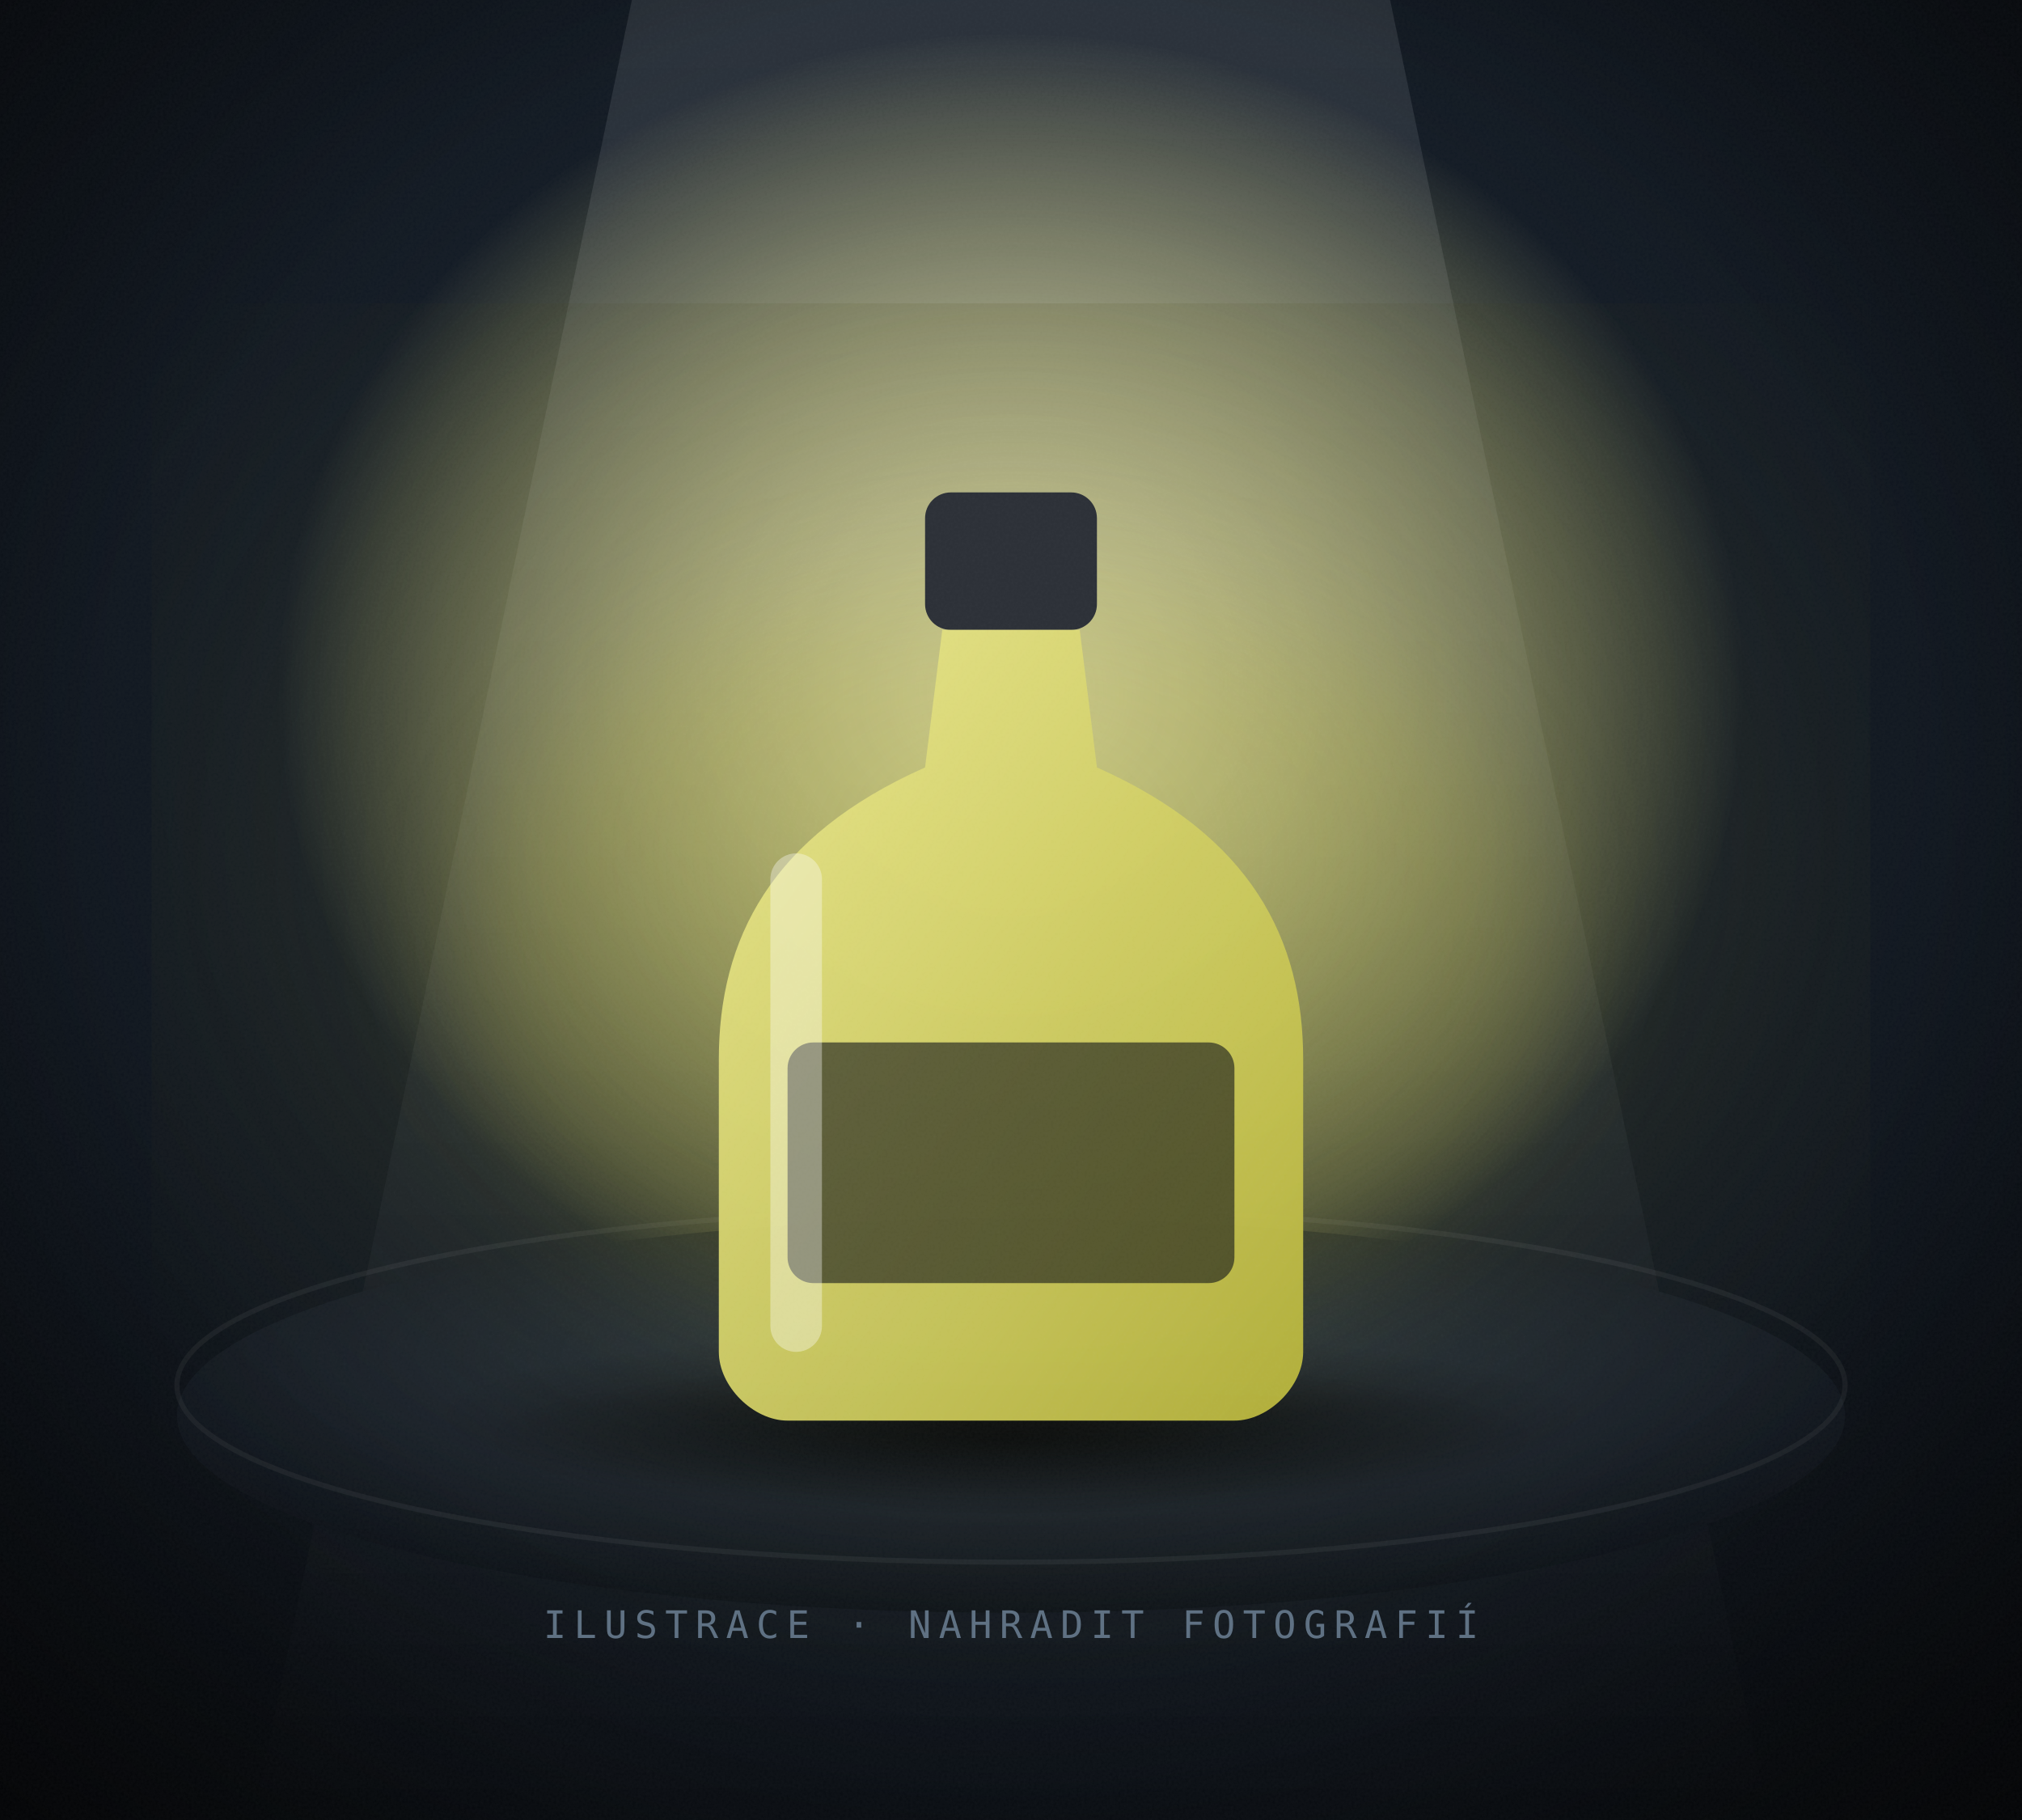
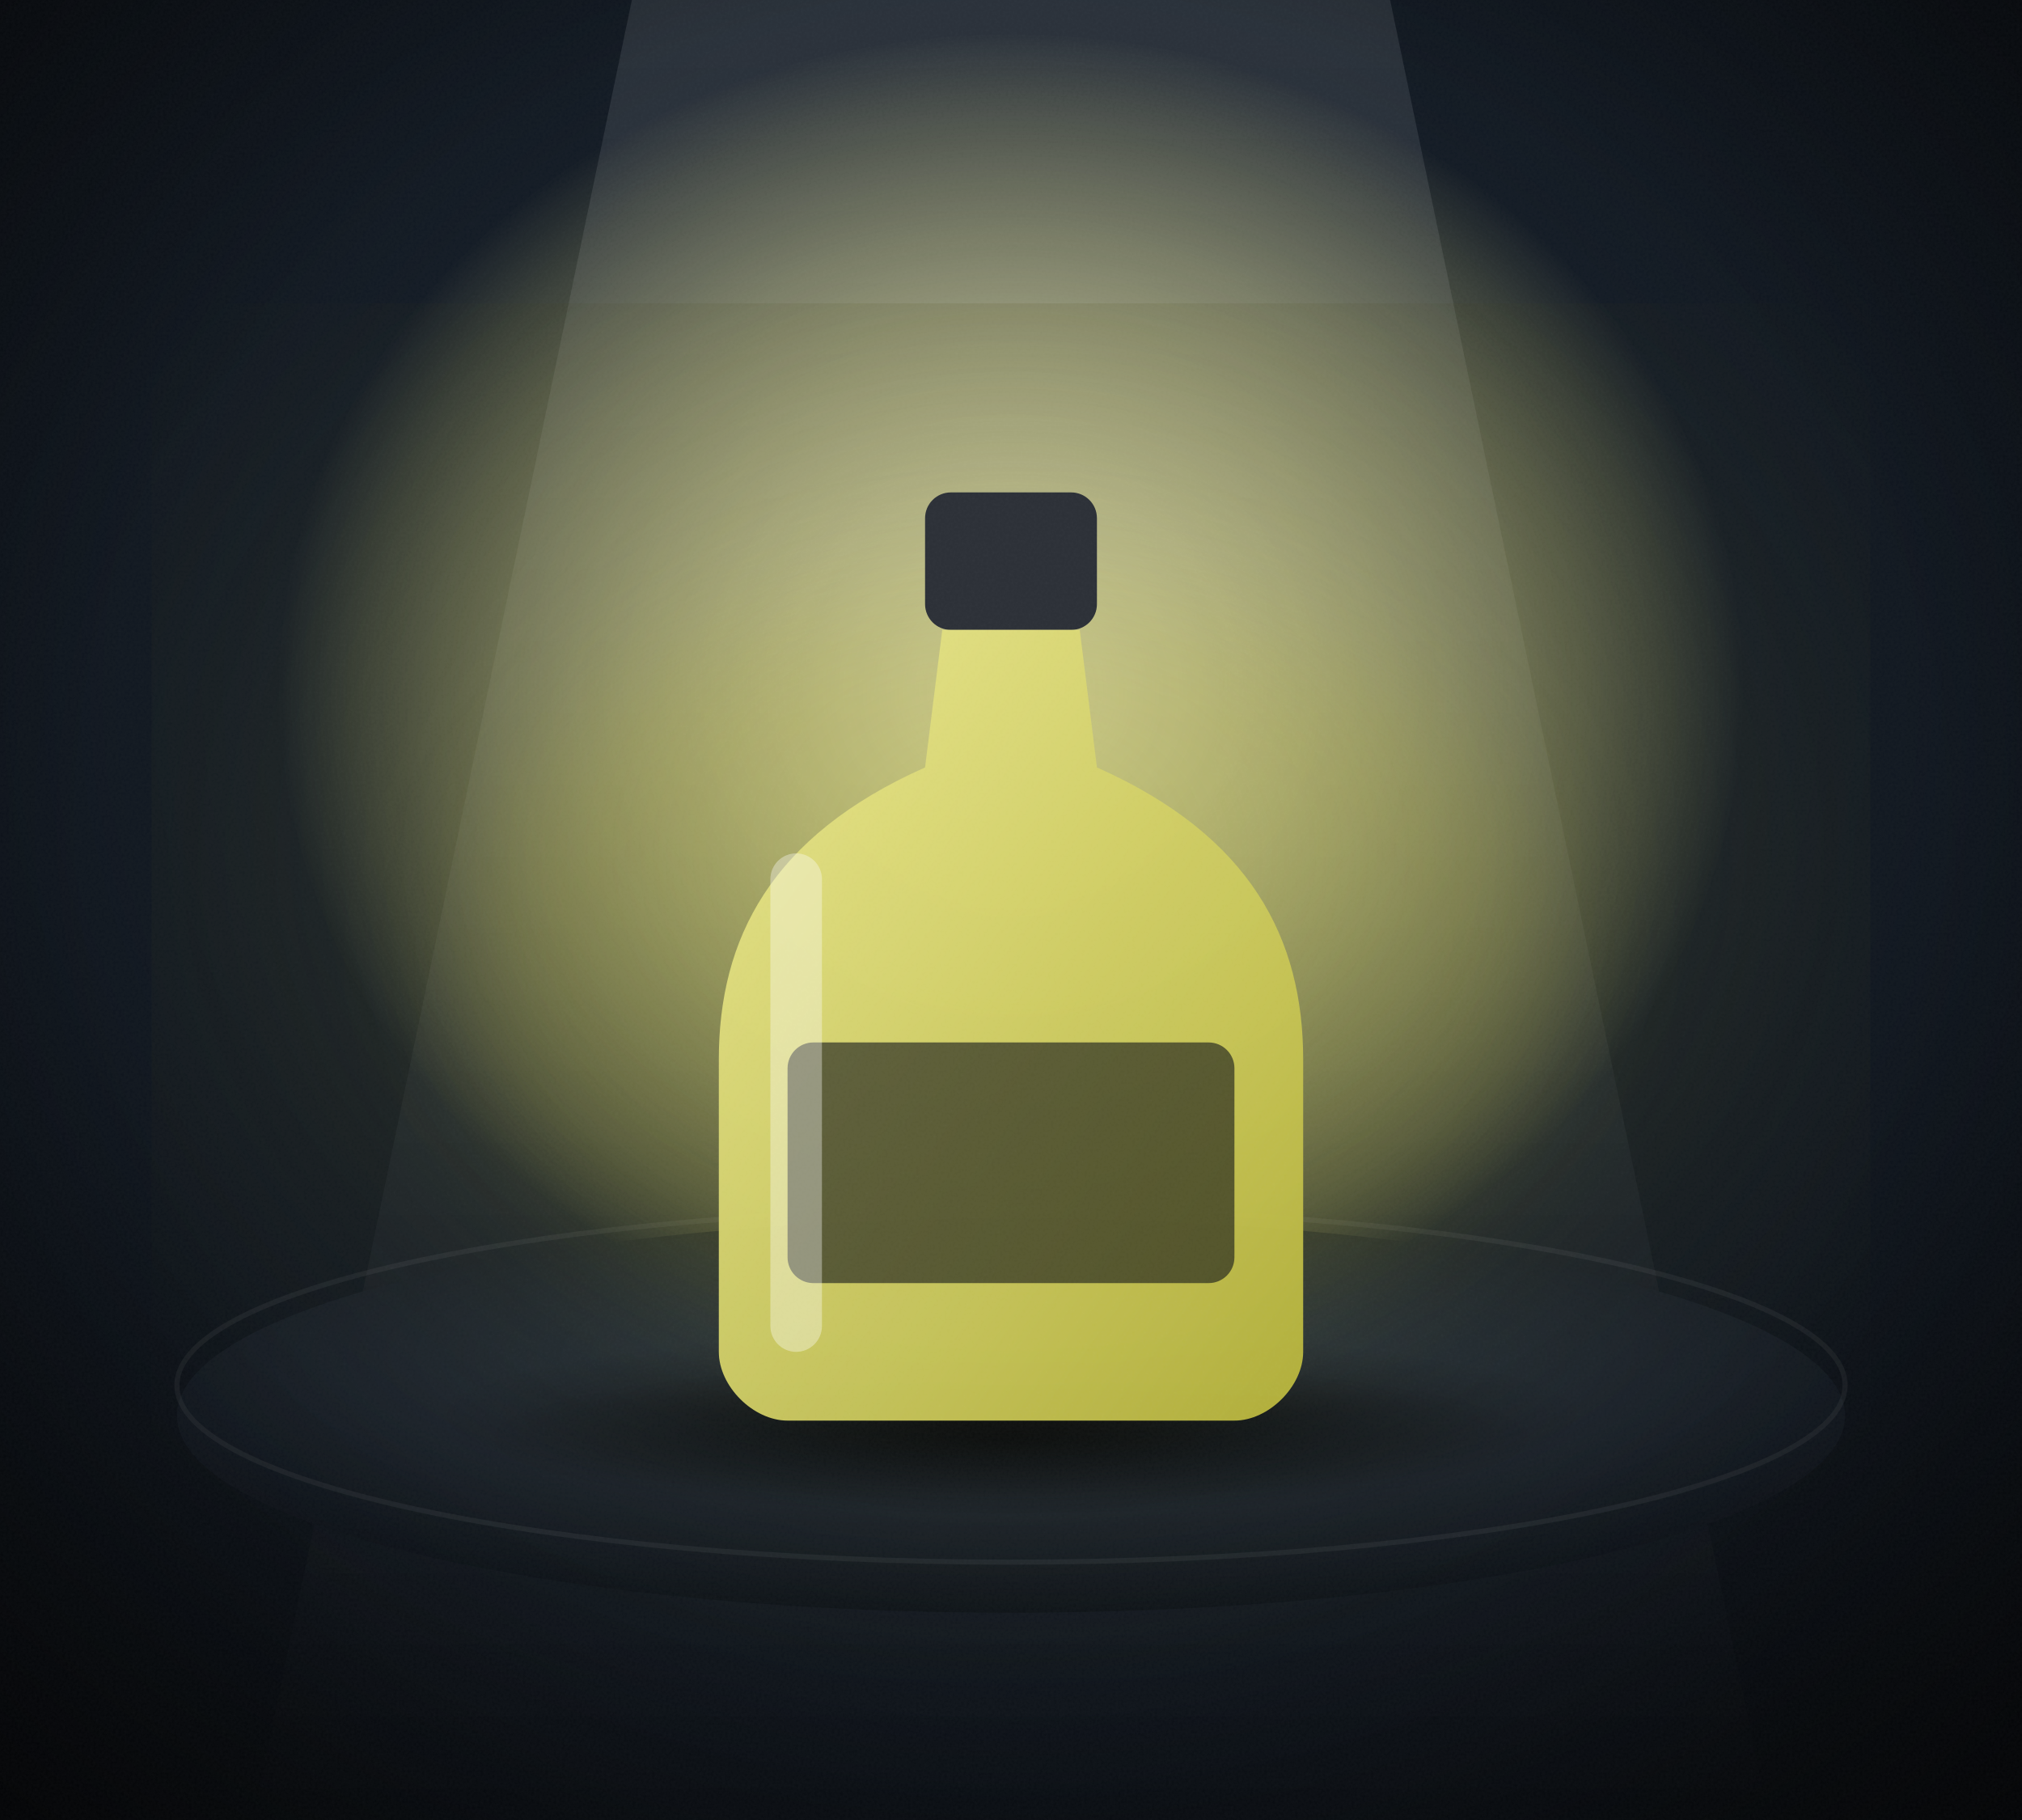
<svg xmlns="http://www.w3.org/2000/svg" viewBox="0 0 800 720" width="800" height="720">
  <defs>
    <radialGradient id="bg-olive-oil" cx="50%" cy="38%" r="80%">
      <stop offset="0%" stop-color="#b8b53a" stop-opacity="0.28" />
      <stop offset="45%" stop-color="#121a24" />
      <stop offset="100%" stop-color="#06080b" />
    </radialGradient>
    <linearGradient id="beam-olive-oil" x1="0" y1="0" x2="0" y2="1">
      <stop offset="0%" stop-color="#ffffff" stop-opacity="0.10" />
      <stop offset="100%" stop-color="#ffffff" stop-opacity="0" />
    </linearGradient>
    <radialGradient id="slab-olive-oil" cx="50%" cy="35%" r="65%">
      <stop offset="0%" stop-color="#2a3644" />
      <stop offset="70%" stop-color="#151c25" />
      <stop offset="100%" stop-color="#0c1117" />
    </radialGradient>
    <radialGradient id="shadow-olive-oil" cx="50%" cy="50%" r="50%">
      <stop offset="0%" stop-color="#000" stop-opacity="0.65" />
      <stop offset="100%" stop-color="#000" stop-opacity="0" />
    </radialGradient>
    <radialGradient id="vig-olive-oil" cx="50%" cy="45%" r="75%">
      <stop offset="60%" stop-color="#000" stop-opacity="0" />
      <stop offset="100%" stop-color="#000" stop-opacity="0.55" />
    </radialGradient>
    <filter id="grain-olive-oil">
      <feTurbulence type="fractalNoise" baseFrequency="0.9" numOctaves="2" stitchTiles="stitch" />
      <feColorMatrix values="0 0 0 0 1  0 0 0 0 1  0 0 0 0 1  0 0 0 0.05 0" />
    </filter>
    <filter id="soft-olive-oil" x="-20%" y="-20%" width="140%" height="140%">
      <feGaussianBlur stdDeviation="22" />
    </filter>
  </defs>
  <rect width="800" height="720" fill="url(#bg-olive-oil)" />
  <path d="M250,0 L550,0 L700,720 L100,720 Z" fill="url(#beam-olive-oil)" />
  <ellipse cx="400" cy="560" rx="330" ry="78" fill="url(#slab-olive-oil)" />
  <ellipse cx="400" cy="548" rx="330" ry="70" fill="none" stroke="#ffffff" stroke-opacity="0.06" stroke-width="2" />
  <ellipse cx="400" cy="560" rx="230" ry="34" fill="url(#shadow-olive-oil)" />
  <ellipse cx="400" cy="380" rx="220" ry="150" fill="#b8b53a" opacity="0.18" filter="url(#soft-olive-oil)" />
  <svg x="60" y="120" width="680" height="544" viewBox="0 0 200 160" class="" aria-hidden="true">
    <defs>
      <radialGradient id="goilb8b53abg" cx="50%" cy="40%" r="70%">
        <stop offset="0%" stop-color="#b8b53a" stop-opacity="0.35" />
        <stop offset="100%" stop-color="#0a0d12" stop-opacity="0" />
      </radialGradient>
      <linearGradient id="goilb8b53a" x1="0" y1="0" x2="1" y2="1">
        <stop offset="0%" stop-color="#e9e78f" />
        <stop offset="100%" stop-color="#b8b53a" />
      </linearGradient>
      <radialGradient id="goilb8b53ash" cx="50%" cy="50%" r="50%">
        <stop offset="0%" stop-color="#000" stop-opacity="0.55" />
        <stop offset="100%" stop-color="#000" stop-opacity="0" />
      </radialGradient>
    </defs>
    <rect width="200" height="160" fill="url(#goilb8b53abg)" />
    <ellipse cx="100" cy="132" rx="62" ry="9" fill="url(#goilb8b53ash)" />
    <g>
      <rect x="90" y="22" width="20" height="16" rx="3" fill="#2b2f36" />
      <path d="M92,38 L108,38 L110,54 C128,62 134,74 134,88 L134,122 C134,126 130,130 126,130 L74,130 C70,130 66,126 66,122 L66,88 C66,74 72,62 90,54 Z" fill="url(#goilb8b53a)" opacity="0.95" />
      <rect x="74" y="86" width="52" height="28" rx="3" fill="#0d1116" opacity="0.6" />
      <rect x="72" y="64" width="6" height="58" rx="3" fill="#fff" opacity="0.35" />
    </g>
  </svg>
  <rect width="800" height="720" fill="url(#vig-olive-oil)" />
  <rect width="800" height="720" filter="url(#grain-olive-oil)" opacity="0.6" />
-   <text x="400" y="648" text-anchor="middle" font-family="ui-monospace, Menlo, monospace" font-size="15" letter-spacing="3" fill="#5f7183">ILUSTRACE · NAHRADIT FOTOGRAFIÍ</text>
</svg>
